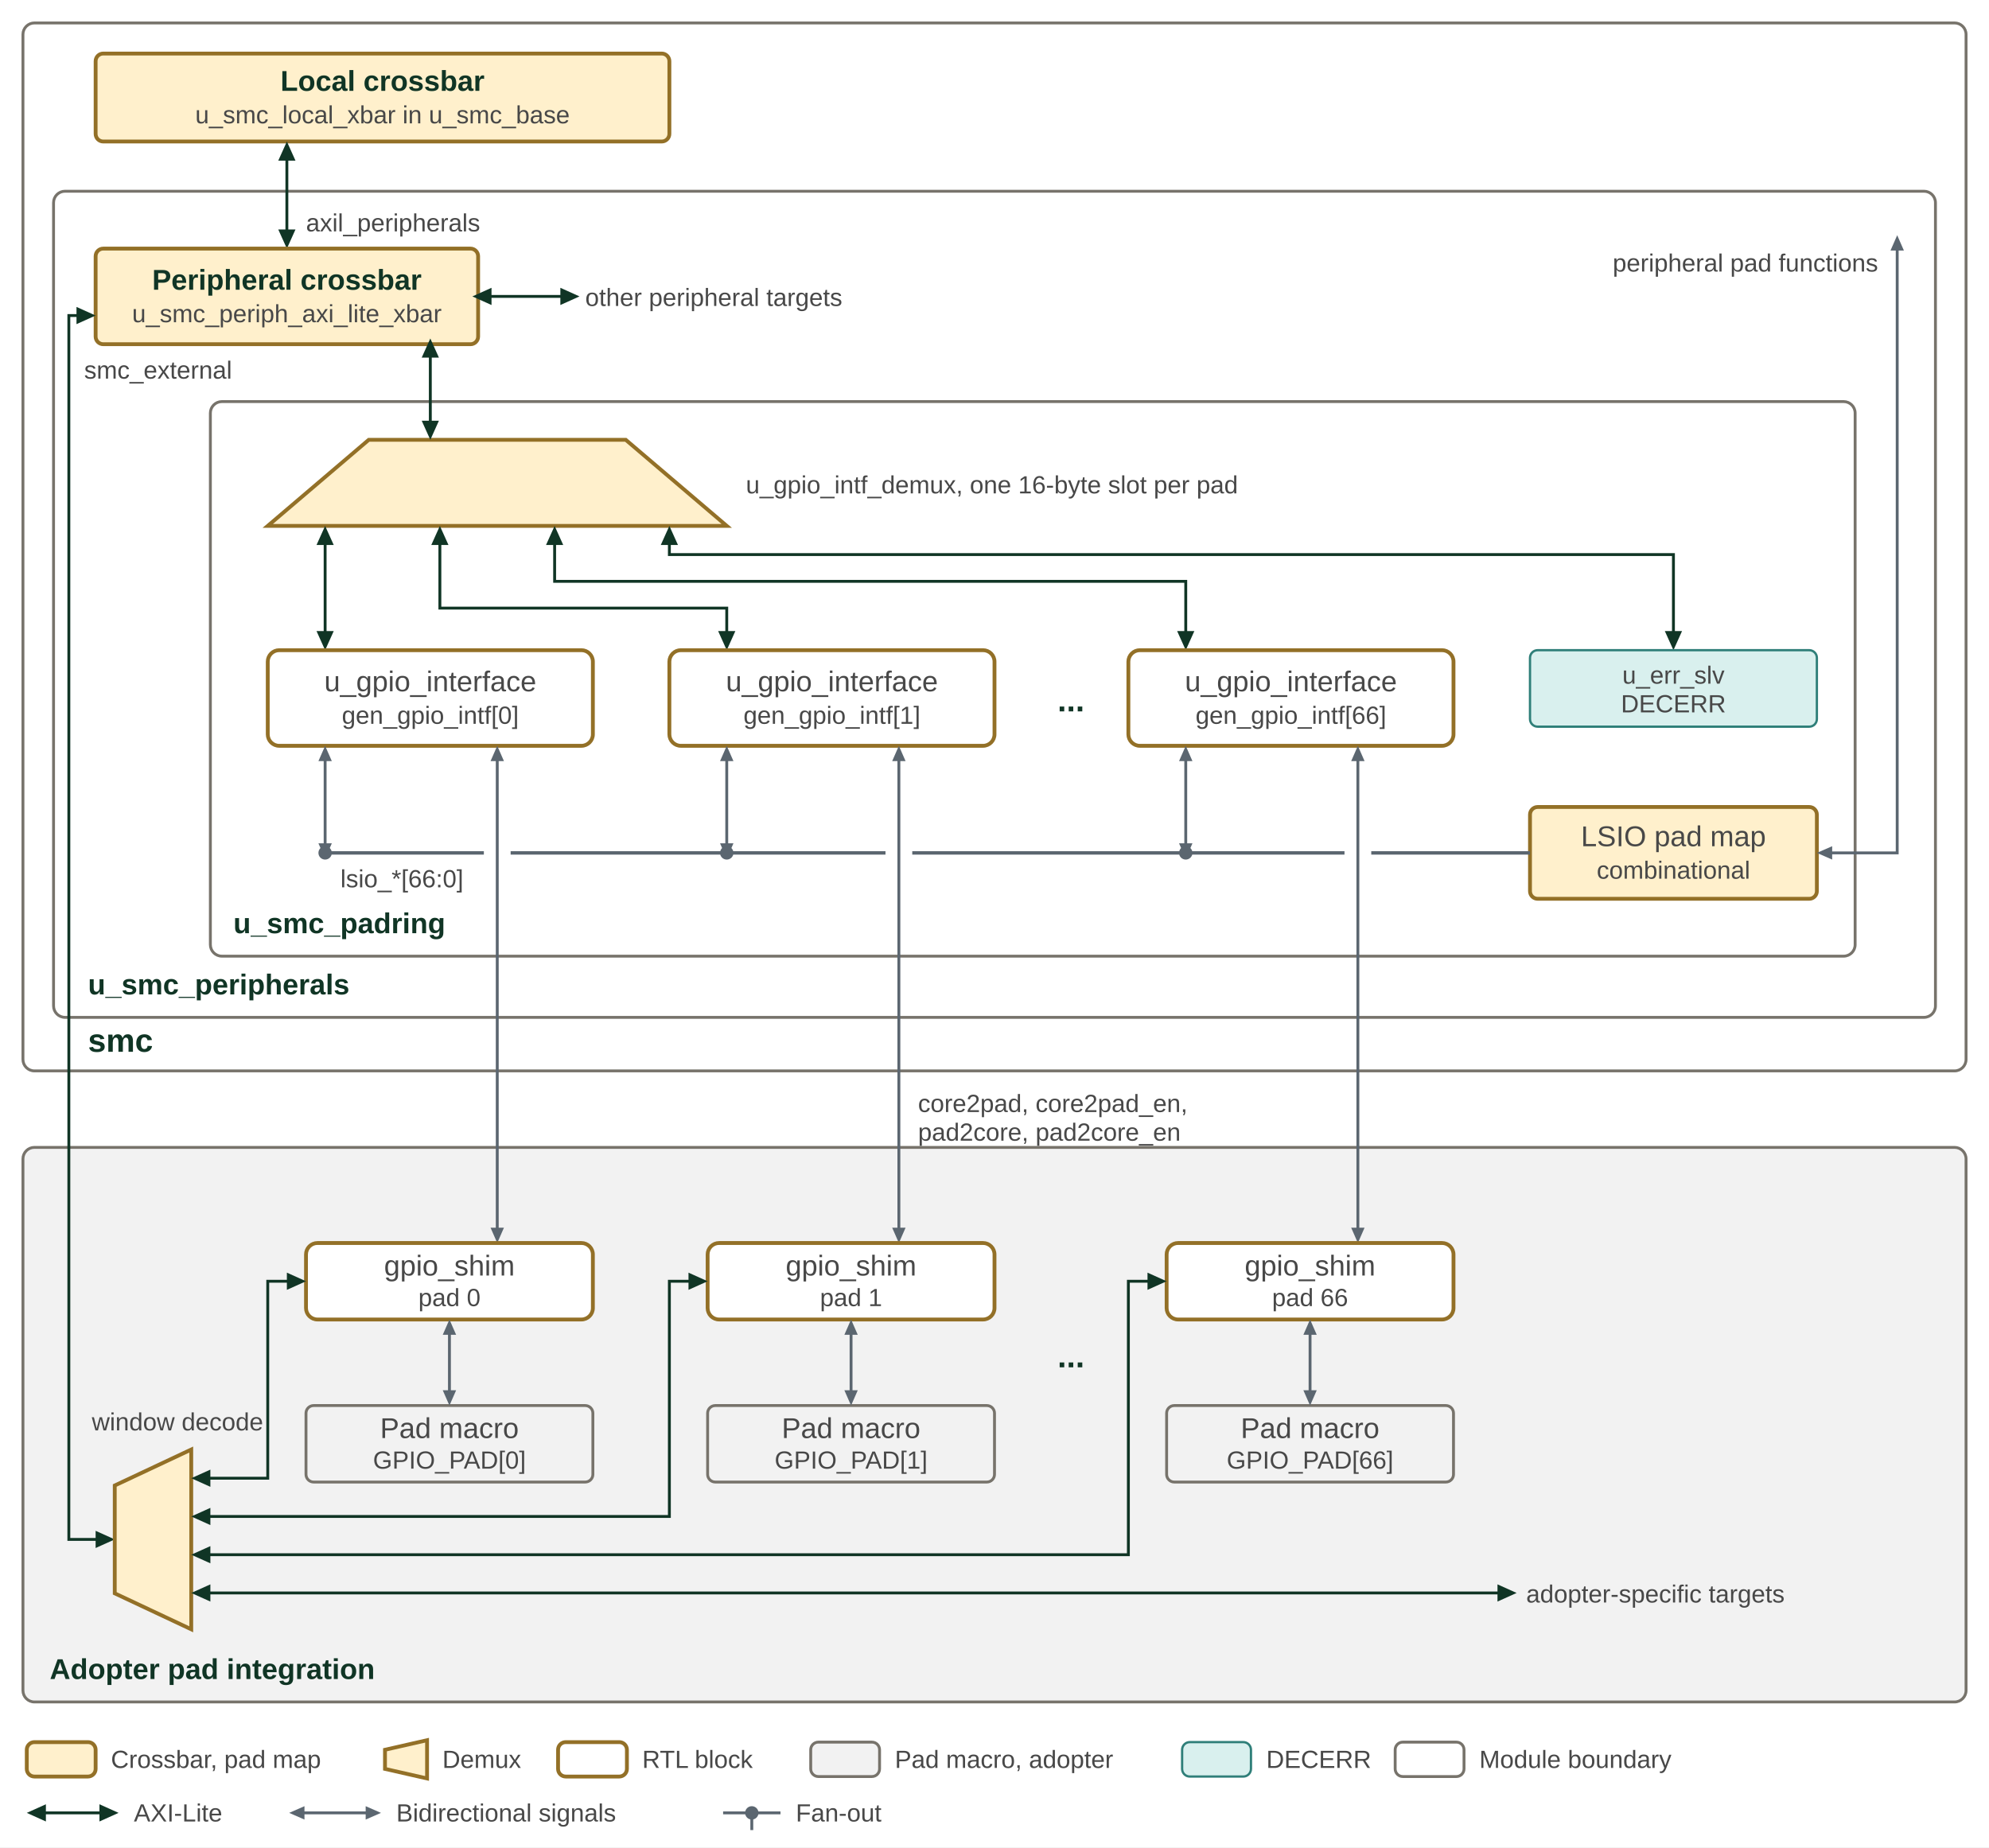
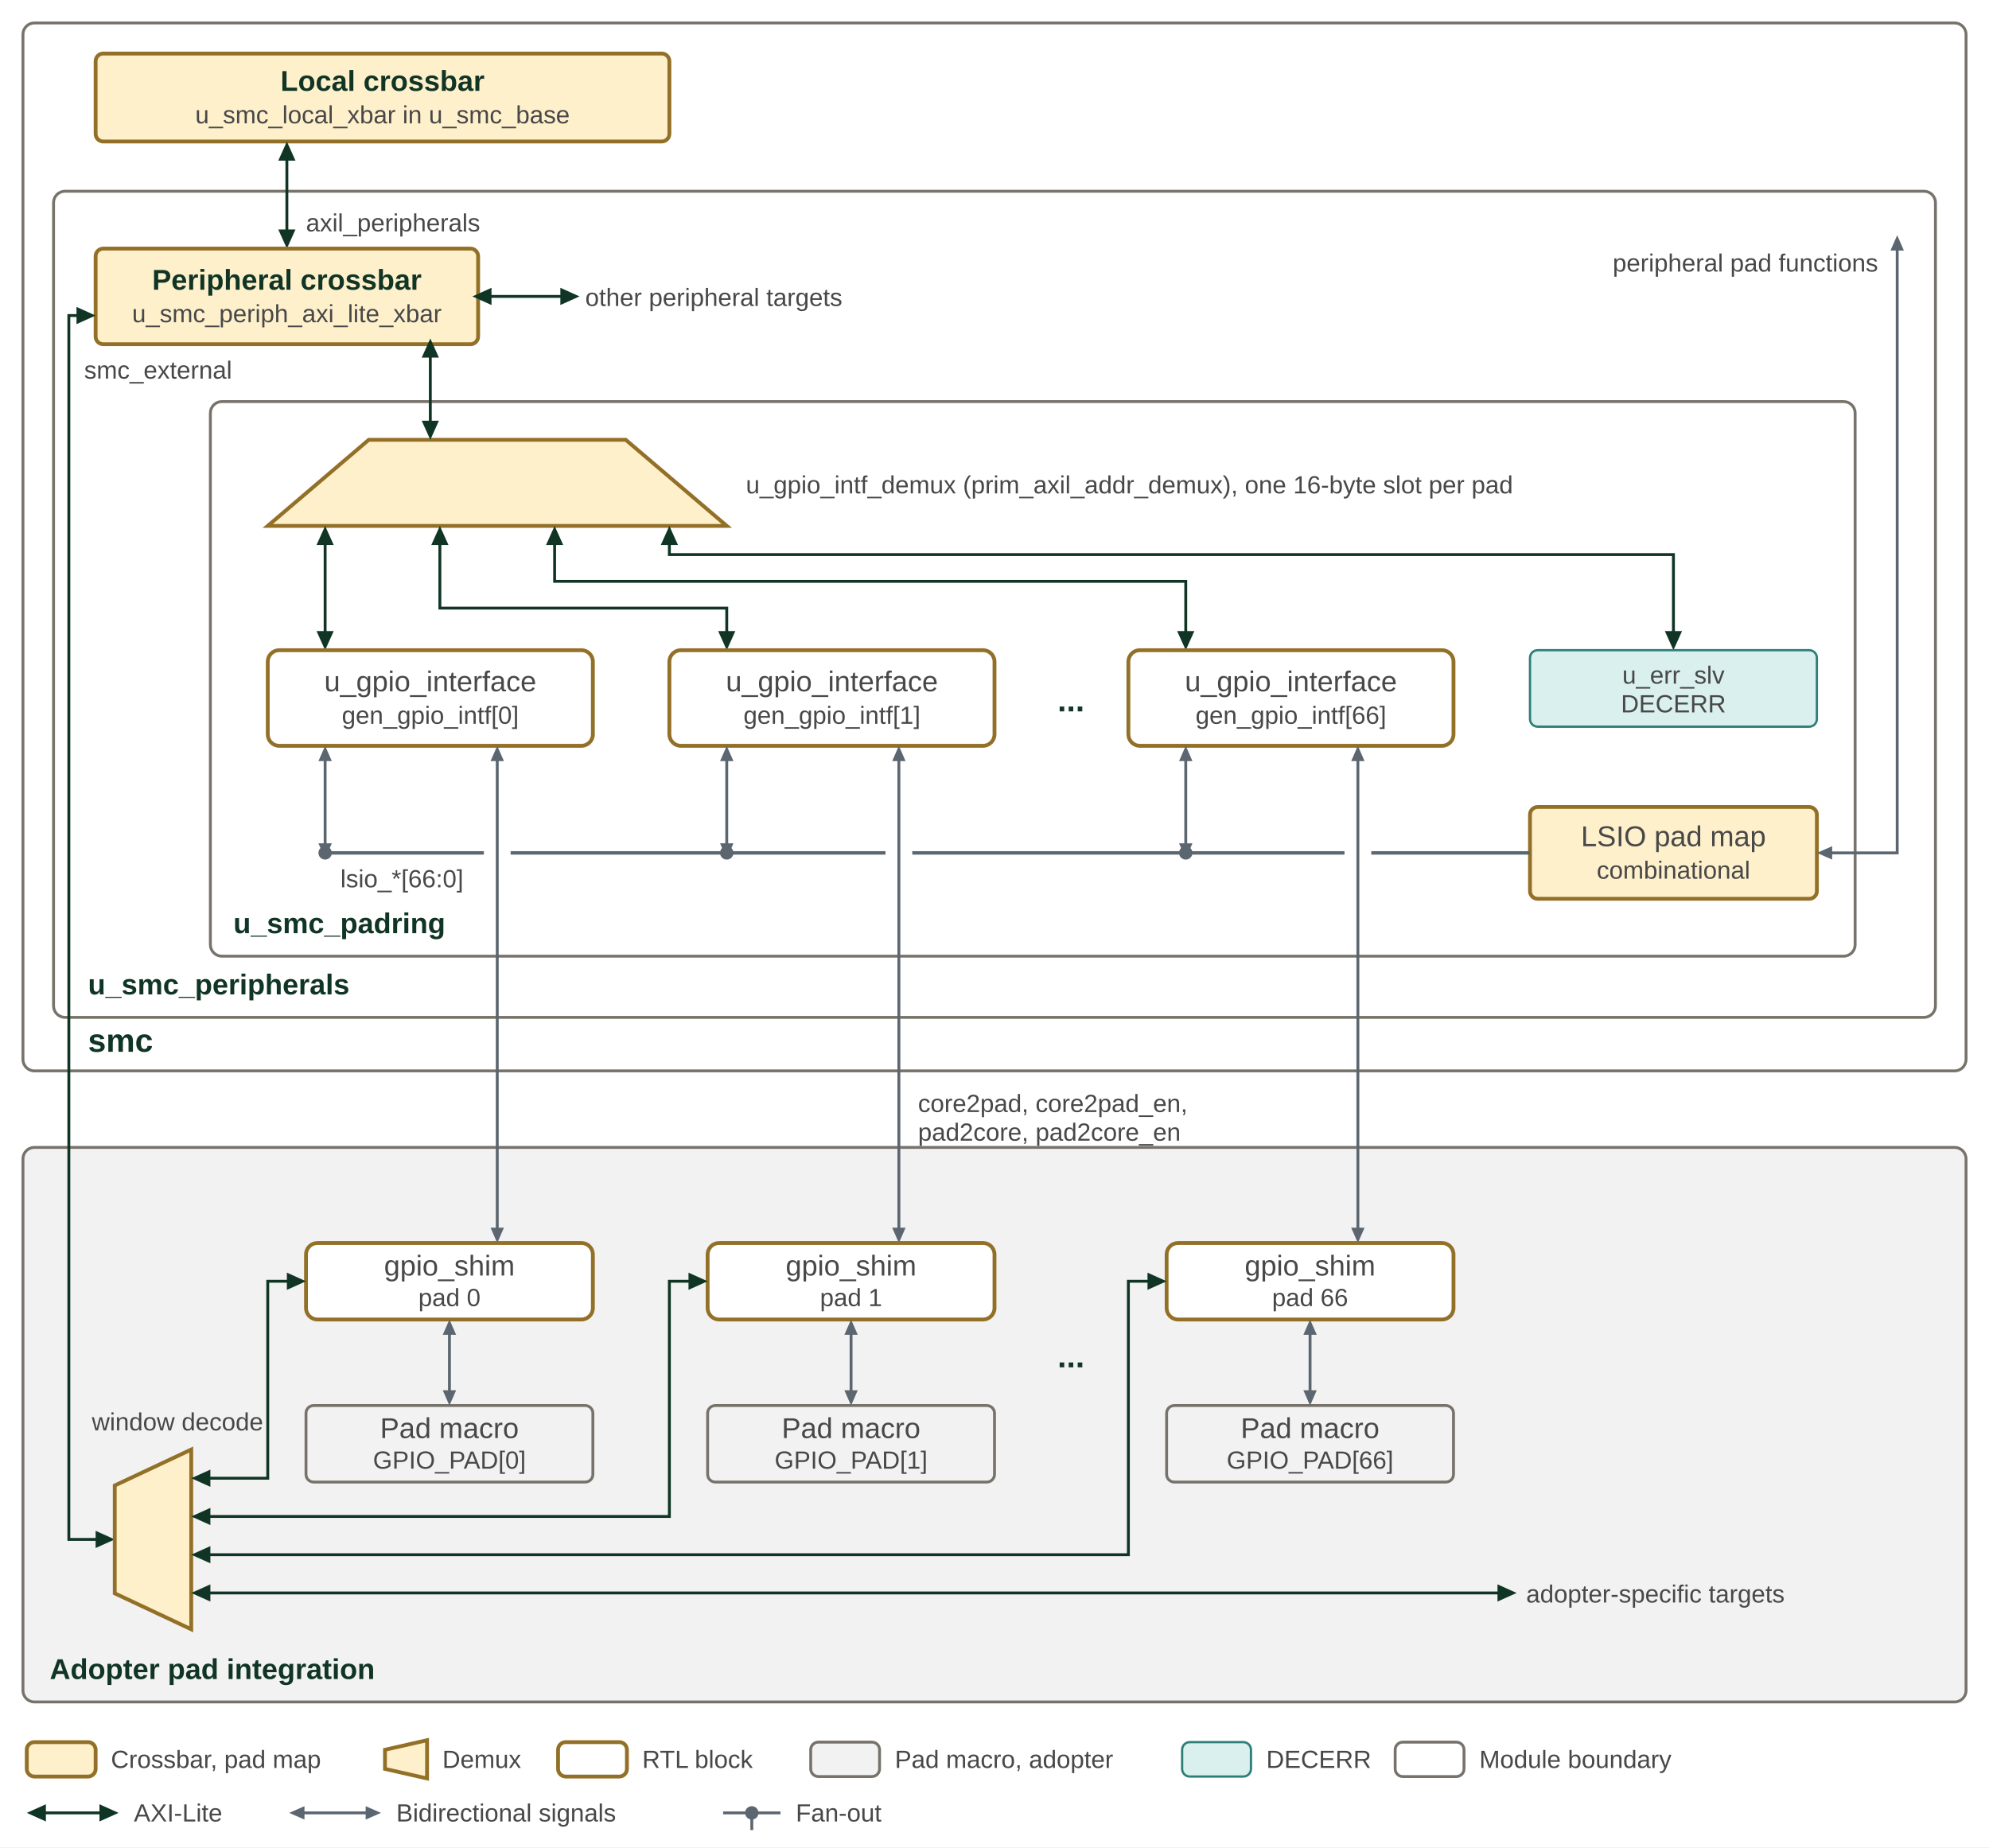
<svg xmlns="http://www.w3.org/2000/svg" width="1040" height="966" viewBox="0 0 1040 966" role="img" aria-labelledby="title desc">
  <defs>
    <marker id="ae" markerUnits="userSpaceOnUse" markerWidth="10" markerHeight="9" refX="7" refY="4.5" orient="auto">
      <path d="M0,0 L10,4.5 L0,9 Z" fill="#103525" />
    </marker>
    <marker id="as" markerUnits="userSpaceOnUse" markerWidth="10" markerHeight="9" refX="3" refY="4.5" orient="auto">
      <path d="M10,0 L0,4.5 L10,9 Z" fill="#103525" />
    </marker>
    <marker id="ge" markerUnits="userSpaceOnUse" markerWidth="8" markerHeight="7" refX="5" refY="3.5" orient="auto">
      <path d="M0,0 L8,3.5 L0,7 Z" fill="#5b6670" />
    </marker>
    <marker id="gs" markerUnits="userSpaceOnUse" markerWidth="8" markerHeight="7" refX="3" refY="3.5" orient="auto">
      <path d="M8,0 L0,3.5 L8,7 Z" fill="#5b6670" />
    </marker>
    <marker id="je" markerUnits="userSpaceOnUse" markerWidth="8" markerHeight="7" refX="5" refY="3.5" orient="auto">
      <path d="M0,0 L8,3.5 L0,7 Z" fill="#42759b" />
    </marker>
    <marker id="js" markerUnits="userSpaceOnUse" markerWidth="8" markerHeight="7" refX="3" refY="3.5" orient="auto">
      <path d="M8,0 L0,3.5 L8,7 Z" fill="#42759b" />
    </marker>
    <marker id="m-smu" markerUnits="userSpaceOnUse" markerWidth="8" markerHeight="7" refX="5" refY="3.5" orient="auto">
      <path d="M0,0 L8,3.5 L0,7 Z" fill="#103525" />
    </marker>
    <marker id="m-ref" markerUnits="userSpaceOnUse" markerWidth="8" markerHeight="7" refX="5" refY="3.5" orient="auto">
      <path d="M0,0 L8,3.5 L0,7 Z" fill="#2f7f79" />
    </marker>
    <marker id="m-per" markerUnits="userSpaceOnUse" markerWidth="8" markerHeight="7" refX="5" refY="3.5" orient="auto">
      <path d="M0,0 L8,3.5 L0,7 Z" fill="#937027" />
    </marker>
    <marker id="m-tel" markerUnits="userSpaceOnUse" markerWidth="8" markerHeight="7" refX="5" refY="3.5" orient="auto">
      <path d="M0,0 L8,3.5 L0,7 Z" fill="#664488" />
    </marker>
    <marker id="m-wdt" markerUnits="userSpaceOnUse" markerWidth="8" markerHeight="7" refX="5" refY="3.5" orient="auto">
      <path d="M0,0 L8,3.5 L0,7 Z" fill="#77736b" />
    </marker>
    <marker id="m-rosc" markerUnits="userSpaceOnUse" markerWidth="8" markerHeight="7" refX="5" refY="3.5" orient="auto">
      <path d="M0,0 L8,3.5 L0,7 Z" fill="#336633" />
    </marker>
    <marker id="m-jtag" markerUnits="userSpaceOnUse" markerWidth="8" markerHeight="7" refX="5" refY="3.5" orient="auto">
      <path d="M0,0 L8,3.5 L0,7 Z" fill="#42759b" />
    </marker>
    <marker id="m-spi" markerUnits="userSpaceOnUse" markerWidth="8" markerHeight="7" refX="5" refY="3.5" orient="auto">
      <path d="M0,0 L8,3.5 L0,7 Z" fill="#5b6670" />
    </marker>
    <marker id="m-slate" markerUnits="userSpaceOnUse" markerWidth="8" markerHeight="7" refX="5" refY="3.5" orient="auto">
      <path d="M0,0 L8,3.5 L0,7 Z" fill="#5b6670" />
    </marker>
    <marker id="m-pg" markerUnits="userSpaceOnUse" markerWidth="8" markerHeight="7" refX="5" refY="3.5" orient="auto">
      <path d="M0,0 L8,3.5 L0,7 Z" fill="#336633" />
    </marker>
    <style>
text { font-family: Arial, sans-serif; font-size: 15px; fill: #484848; }
.t { fill: #484848; }
.b { font-size: 17px; font-weight: bold; fill: #103525; }
.bs { font-size: 15px; font-weight: bold; fill: #103525; }
.h { font-size: 22px; font-weight: bold; fill: #103525; }
.s { font-size: 13px; fill: #484848; }
.si { font-size: 13px; font-style: italic; fill: #484848; }
.pmt { font-size: 12px; font-weight: bold; fill: #ffffff; }
.pst { font-size: 12px; font-weight: bold; fill: #103525; }
.pjt { font-size: 12px; font-weight: bold; fill: #1d4b6e; }
.pct { font-size: 12px; font-weight: bold; fill: #1f5c57; }
.pm { fill: #103525; stroke: #103525; stroke-width: 1.2; }
.ps { fill: #ffffff; stroke: #103525; stroke-width: 1.2; }
.pj { fill: #e8f3ff; stroke: #42759b; stroke-width: 1.2; }
.pc { fill: #d9f0ee; stroke: #2f7f79; stroke-width: 1.2; }
.smu { fill: #ffffff; stroke: #77736b; stroke-width: 1.5; }
.network { fill: #e8f0e8; stroke: #336633; stroke-width: 2; }
.fabric { fill: #fff0cc; stroke: #937027; stroke-width: 2; }
.core { fill: #ffffff; stroke: #937027; stroke-width: 2; }
.future { fill: #ffffff; stroke: #937027; stroke-width: 2; }
.nostroke { stroke: none; }
.fut { fill: none; stroke-dasharray: 7 5; }
.opt { stroke-dasharray: 7 5; }
.hatch { fill: none; stroke: #103525; stroke-opacity: 0.16; stroke-width: 1.2; }
.external { fill: #f2f2f2; stroke: #77736b; stroke-width: 1.5; }
.axi { fill: none; stroke: #103525; stroke-width: 2.5; marker-start: url(#as); marker-end: url(#ae); }
.axio { fill: none; stroke: #103525; stroke-width: 2.5; stroke-dasharray: 8 5; marker-start: url(#as); marker-end: url(#ae); }
.sig { fill: none; stroke: #5b6670; stroke-width: 1.5; marker-start: url(#gs); marker-end: url(#ge); }
.sigo { fill: none; stroke: #5b6670; stroke-width: 1.5; marker-end: url(#ge); }
.jtag { fill: none; stroke: #42759b; stroke-width: 1.8; marker-end: url(#je); }
.jtagb { fill: none; stroke: #42759b; stroke-width: 1.8; marker-start: url(#js); marker-end: url(#je); }
.sigplain { fill: none; stroke: #5b6670; stroke-width: 1.5; }
.n-smu { fill: none; stroke: #103525; stroke-width: 2.5; }
.a-smu { fill: none; stroke: #103525; stroke-width: 2.5; marker-end: url(#m-smu); }
.n-ref { fill: none; stroke: #2f7f79; stroke-width: 1.8; }
.a-ref { fill: none; stroke: #2f7f79; stroke-width: 1.8; marker-end: url(#m-ref); }
.n-per { fill: none; stroke: #937027; stroke-width: 1.8; }
.a-per { fill: none; stroke: #937027; stroke-width: 1.8; marker-end: url(#m-per); }
.n-tel { fill: none; stroke: #664488; stroke-width: 1.8; }
.a-tel { fill: none; stroke: #664488; stroke-width: 1.8; marker-end: url(#m-tel); }
.n-wdt { fill: none; stroke: #77736b; stroke-width: 1.8; }
.a-wdt { fill: none; stroke: #77736b; stroke-width: 1.8; marker-end: url(#m-wdt); }
.n-rosc { fill: none; stroke: #336633; stroke-width: 1.8; }
.a-rosc { fill: none; stroke: #336633; stroke-width: 1.8; marker-end: url(#m-rosc); }
.n-jtag { fill: none; stroke: #42759b; stroke-width: 1.8; }
.a-jtag { fill: none; stroke: #42759b; stroke-width: 1.8; marker-end: url(#m-jtag); }
.n-spi { fill: none; stroke: #5b6670; stroke-width: 1.8; }
.a-spi { fill: none; stroke: #5b6670; stroke-width: 1.8; marker-end: url(#m-spi); }
.n-slate { fill: none; stroke: #5b6670; stroke-width: 1.8; }
.a-slate { fill: none; stroke: #5b6670; stroke-width: 1.8; marker-end: url(#m-slate); }
.n-pg { fill: none; stroke: #336633; stroke-width: 1.8; }
.a-pg { fill: none; stroke: #336633; stroke-width: 1.8; marker-end: url(#m-pg); }
.axil { fill: none; stroke: #103525; stroke-width: 1.5; marker-start: url(#as); marker-end: url(#ae); }
.sigd { fill: none; stroke: #5b6670; stroke-width: 1.5; stroke-dasharray: 5 4; marker-end: url(#ge); }
.axin { fill: none; stroke: #103525; stroke-width: 2.5; }
.axis { fill: none; stroke: #103525; stroke-width: 2.5; marker-start: url(#as); }
.axie { fill: none; stroke: #103525; stroke-width: 2.5; marker-end: url(#ae); }
.axiln { fill: none; stroke: #103525; stroke-width: 1.5; }
</style>
  </defs>
  <rect width="1040" height="966" fill="#ffffff" />
  <rect class="smu" x="12" y="12" width="1016" height="548" rx="6" />
  <text class="b" x="46" y="550" text-anchor="start">smc</text>
  <rect class="smu" x="28" y="100" width="984" height="432" rx="6" />
  <text class="bs" x="46" y="520" text-anchor="start">u_smc_peripherals</text>
  <rect class="fabric" x="50" y="28" width="300" height="46" rx="4" />
  <text class="bs" x="200" y="47.5" text-anchor="middle">Local crossbar</text>
  <text class="s" x="200" y="64.5" text-anchor="middle">u_smc_local_xbar in u_smc_base</text>
  <path class="axil" d="M150,77 L150,127" />
  <text class="s" x="160" y="121" text-anchor="start">axil_peripherals</text>
  <rect class="fabric" x="50" y="130" width="200" height="50" rx="4" />
  <text class="bs" x="150" y="151.5" text-anchor="middle">Peripheral crossbar</text>
  <text class="s" x="150" y="168.5" text-anchor="middle">u_smc_periph_axi_lite_xbar</text>
  <path class="axil" d="M250,155 L300,155" />
  <text class="s" x="306" y="160" text-anchor="start">other peripheral targets</text>
  <rect class="smu" x="110" y="210" width="860" height="290" rx="6" />
  <text class="bs" x="122" y="488" text-anchor="start">u_smc_padring</text>
  <path class="fabric" d="M192.8,230 L327.2,230 L380,275 L140,275 Z" />
  <path class="axil" d="M225,180 L225,227" />
-   <text class="s" x="390" y="258" text-anchor="start">u_gpio_intf_demux, one 16-byte slot per pad</text>
+   <text class="s" x="390" y="258" text-anchor="start">u_gpio_intf_demux (prim_axil_addr_demux), one 16-byte slot per pad</text>
  <path class="axil" d="M170,278 L170,337" />
  <path class="axil" d="M230,278 L230,318 L380,318 L380,337" />
  <path class="axil" d="M290,278 L290,304 L620,304 L620,337" />
  <path class="axil" d="M350,278 L350,290 L875,290 L875,337" />
  <rect class="core" x="140" y="340" width="170" height="50" rx="6" />
  <text class="t" x="225" y="361.5" text-anchor="middle">u_gpio_interface</text>
  <text class="s" x="225" y="378.5" text-anchor="middle">gen_gpio_intf[0]</text>
  <rect class="core" x="350" y="340" width="170" height="50" rx="6" />
  <text class="t" x="435" y="361.5" text-anchor="middle">u_gpio_interface</text>
  <text class="s" x="435" y="378.5" text-anchor="middle">gen_gpio_intf[1]</text>
  <rect class="core" x="590" y="340" width="170" height="50" rx="6" />
  <text class="t" x="675" y="361.5" text-anchor="middle">u_gpio_interface</text>
  <text class="s" x="675" y="378.5" text-anchor="middle">gen_gpio_intf[66]</text>
  <text class="b" x="560" y="372" text-anchor="middle">...</text>
  <rect class="pc" x="800" y="340" width="150" height="40" rx="4" />
  <text class="s" x="875" y="357.5" text-anchor="middle">u_err_slv</text>
  <text class="s" x="875" y="372.5" text-anchor="middle">DECERR</text>
  <rect class="fabric" x="800" y="422" width="150" height="48" rx="4" />
  <text class="t" x="875" y="442.5" text-anchor="middle">LSIO pad map</text>
  <text class="s" x="875" y="459.5" text-anchor="middle">combinational</text>
  <path class="n-slate" d="M170,446 L253,446 M267,446 L463,446 M477,446 L703,446 M717,446 L800,446" />
  <path class="sig" d="M170,446 L170,393" />
  <circle cx="170" cy="446" r="3.5" fill="#5b6670" />
  <path class="sig" d="M380,446 L380,393" />
  <circle cx="380" cy="446" r="3.5" fill="#5b6670" />
  <path class="sig" d="M620,446 L620,393" />
  <circle cx="620" cy="446" r="3.5" fill="#5b6670" />
  <text class="s" x="178" y="464" text-anchor="start">lsio_*[66:0]</text>
  <path class="sig" d="M992,126 L992,446 L953,446" />
  <text class="s" x="982" y="142" text-anchor="end">peripheral pad functions</text>
  <rect class="external" x="12" y="600" width="1016" height="290" rx="6" />
  <path class="sig" d="M260,393 L260,647" />
  <path class="sig" d="M470,393 L470,647" />
  <path class="sig" d="M710,393 L710,647" />
  <text class="s" x="480" y="581.5" text-anchor="start">core2pad, core2pad_en,</text>
  <text class="s" x="480" y="596.5" text-anchor="start">pad2core, pad2core_en</text>
  <text class="bs" x="26" y="878" text-anchor="start">Adopter pad integration</text>
  <path class="axil" d="M47,165 L36,165 L36,805 L57,805" />
  <text class="s" x="44" y="198" text-anchor="start">smc_external</text>
  <path class="fabric" d="M60,776.8 L100,758 L100,852 L60,833.2 Z" />
  <text class="s" x="48" y="748" text-anchor="start">window decode</text>
  <rect class="core" x="160" y="650" width="150" height="40" rx="6" />
  <text class="t" x="235" y="667" text-anchor="middle">gpio_shim</text>
  <text class="s" x="235" y="683" text-anchor="middle">pad 0</text>
  <rect class="external" x="160" y="735" width="150" height="40" rx="4" />
  <text class="t" x="235" y="752" text-anchor="middle">Pad macro</text>
  <text class="s" x="235" y="768" text-anchor="middle">GPIO_PAD[0]</text>
  <path class="axil" d="M103,773 L140,773 L140,670 L157,670" />
  <path class="sig" d="M235,693 L235,732" />
  <rect class="core" x="370" y="650" width="150" height="40" rx="6" />
  <text class="t" x="445" y="667" text-anchor="middle">gpio_shim</text>
  <text class="s" x="445" y="683" text-anchor="middle">pad 1</text>
  <rect class="external" x="370" y="735" width="150" height="40" rx="4" />
  <text class="t" x="445" y="752" text-anchor="middle">Pad macro</text>
  <text class="s" x="445" y="768" text-anchor="middle">GPIO_PAD[1]</text>
  <path class="axil" d="M103,793 L350,793 L350,670 L367,670" />
  <path class="sig" d="M445,693 L445,732" />
  <rect class="core" x="610" y="650" width="150" height="40" rx="6" />
  <text class="t" x="685" y="667" text-anchor="middle">gpio_shim</text>
  <text class="s" x="685" y="683" text-anchor="middle">pad 66</text>
  <rect class="external" x="610" y="735" width="150" height="40" rx="4" />
  <text class="t" x="685" y="752" text-anchor="middle">Pad macro</text>
  <text class="s" x="685" y="768" text-anchor="middle">GPIO_PAD[66]</text>
  <path class="axil" d="M103,813 L590,813 L590,670 L607,670" />
  <path class="sig" d="M685,693 L685,732" />
  <text class="b" x="560" y="715" text-anchor="middle">...</text>
  <path class="axil" d="M103,833 L790,833" />
  <text class="s" x="798" y="838" text-anchor="start">adopter-specific targets</text>
  <rect class="fabric" x="14" y="911" width="36" height="18" rx="4" />
  <text class="s" x="58" y="924.5" text-anchor="start">Crossbar, pad map</text>
  <path class="fabric" d="M201.3,915 L223.3,910 L223.3,930 L201.3,925 Z" />
  <text class="s" x="231.3" y="924.5" text-anchor="start">Demux</text>
  <rect class="core" x="291.8" y="911" width="36" height="18" rx="4" />
  <text class="s" x="335.8" y="924.5" text-anchor="start">RTL block</text>
  <rect class="external" x="423.9" y="911" width="36" height="18" rx="4" />
  <text class="s" x="467.9" y="924.5" text-anchor="start">Pad macro, adopter</text>
  <rect class="pc" x="618.1" y="911" width="36" height="18" rx="4" />
  <text class="s" x="662.1" y="924.5" text-anchor="start">DECERR</text>
  <rect class="smu" x="729.5" y="911" width="36" height="18" rx="4" />
  <text class="s" x="773.5" y="924.5" text-anchor="start">Module boundary</text>
  <path class="axil" d="M17,948 L59,948" />
  <text class="s" x="70" y="952.5" text-anchor="start">AXI-Lite</text>
  <path class="sig" d="M154.2,948 L196.2,948" />
  <text class="s" x="207.2" y="952.5" text-anchor="start">Bidirectional signals</text>
  <path class="sigplain" d="M378.1,948 L408.1,948 M393.1,948 L393.1,957" />
  <circle cx="393.1" cy="948" r="3.5" fill="#5b6670" />
  <text class="s" x="416.1" y="952.5" text-anchor="start">Fan-out</text>
</svg>
